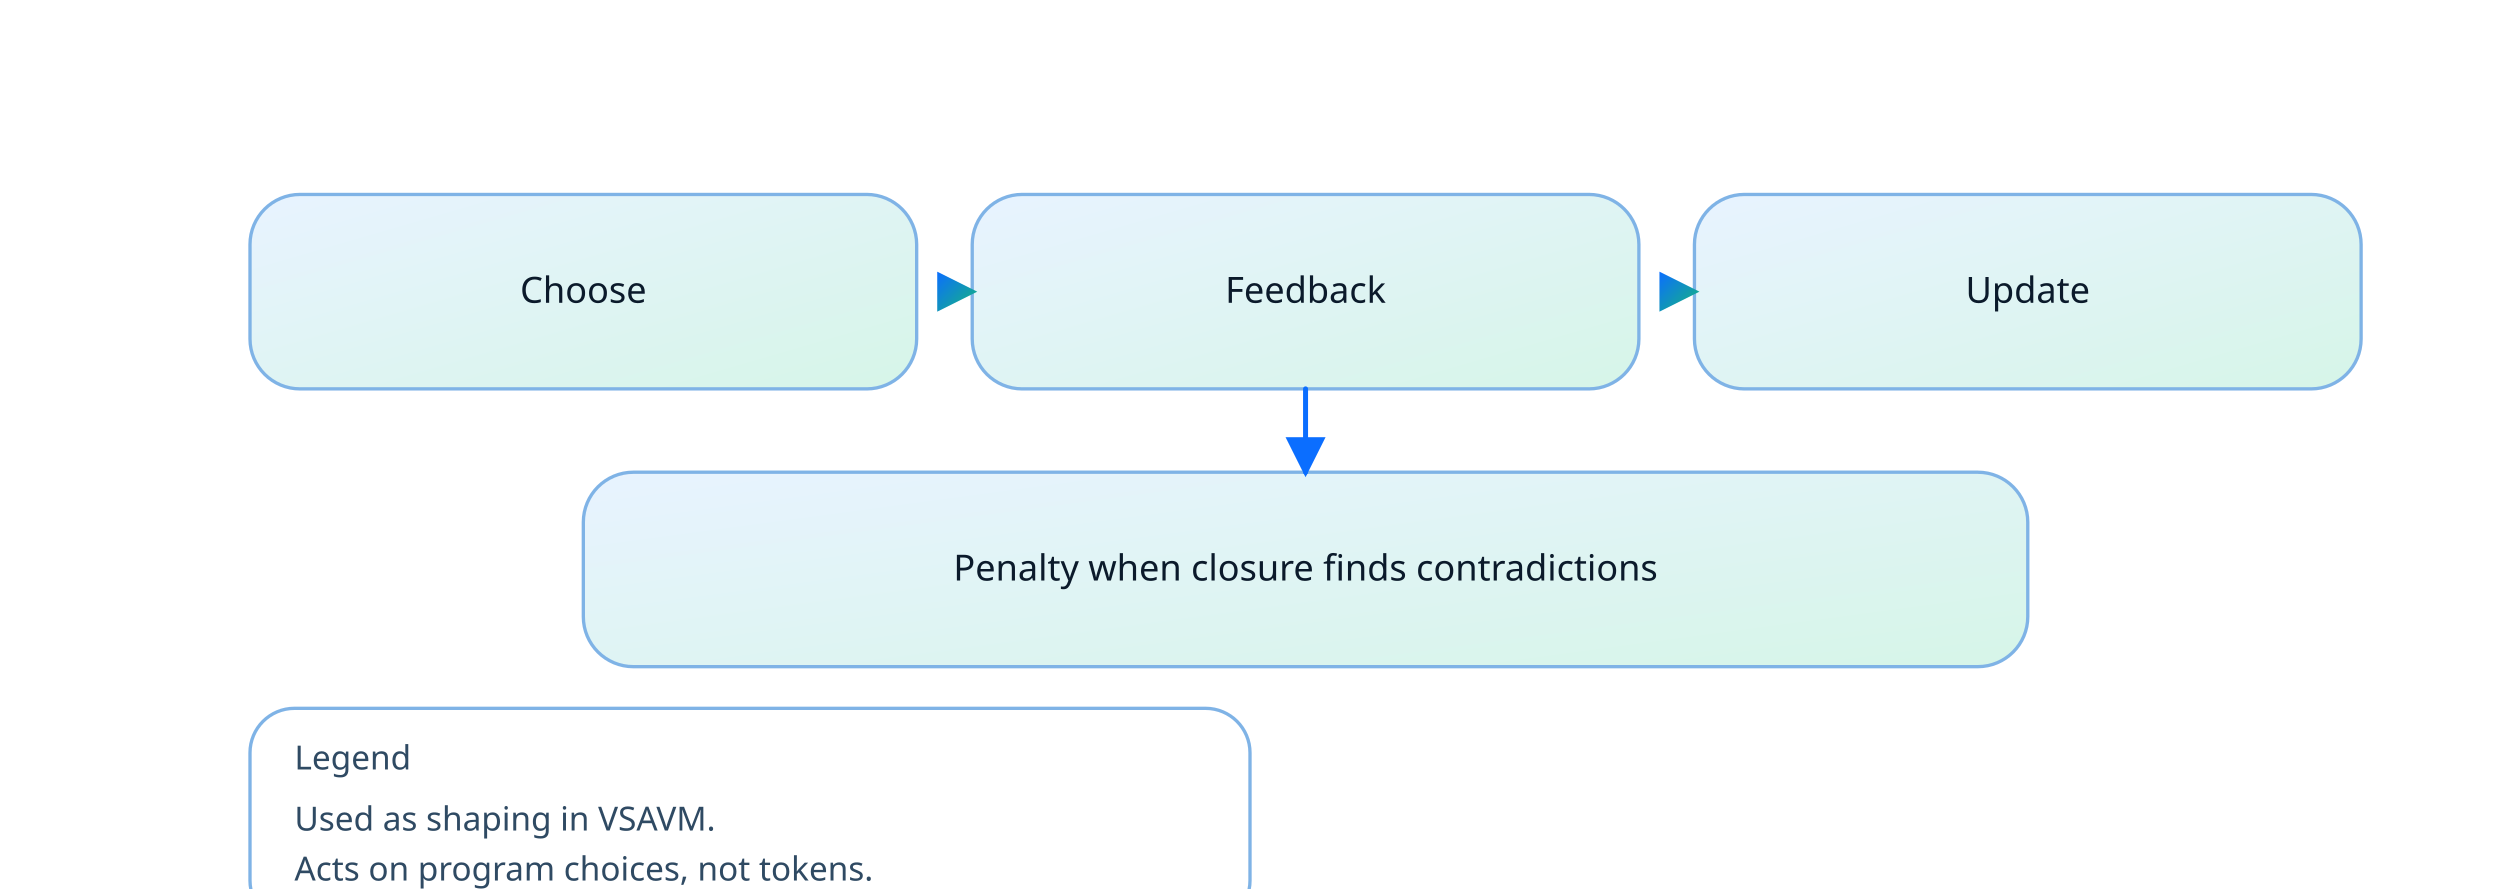
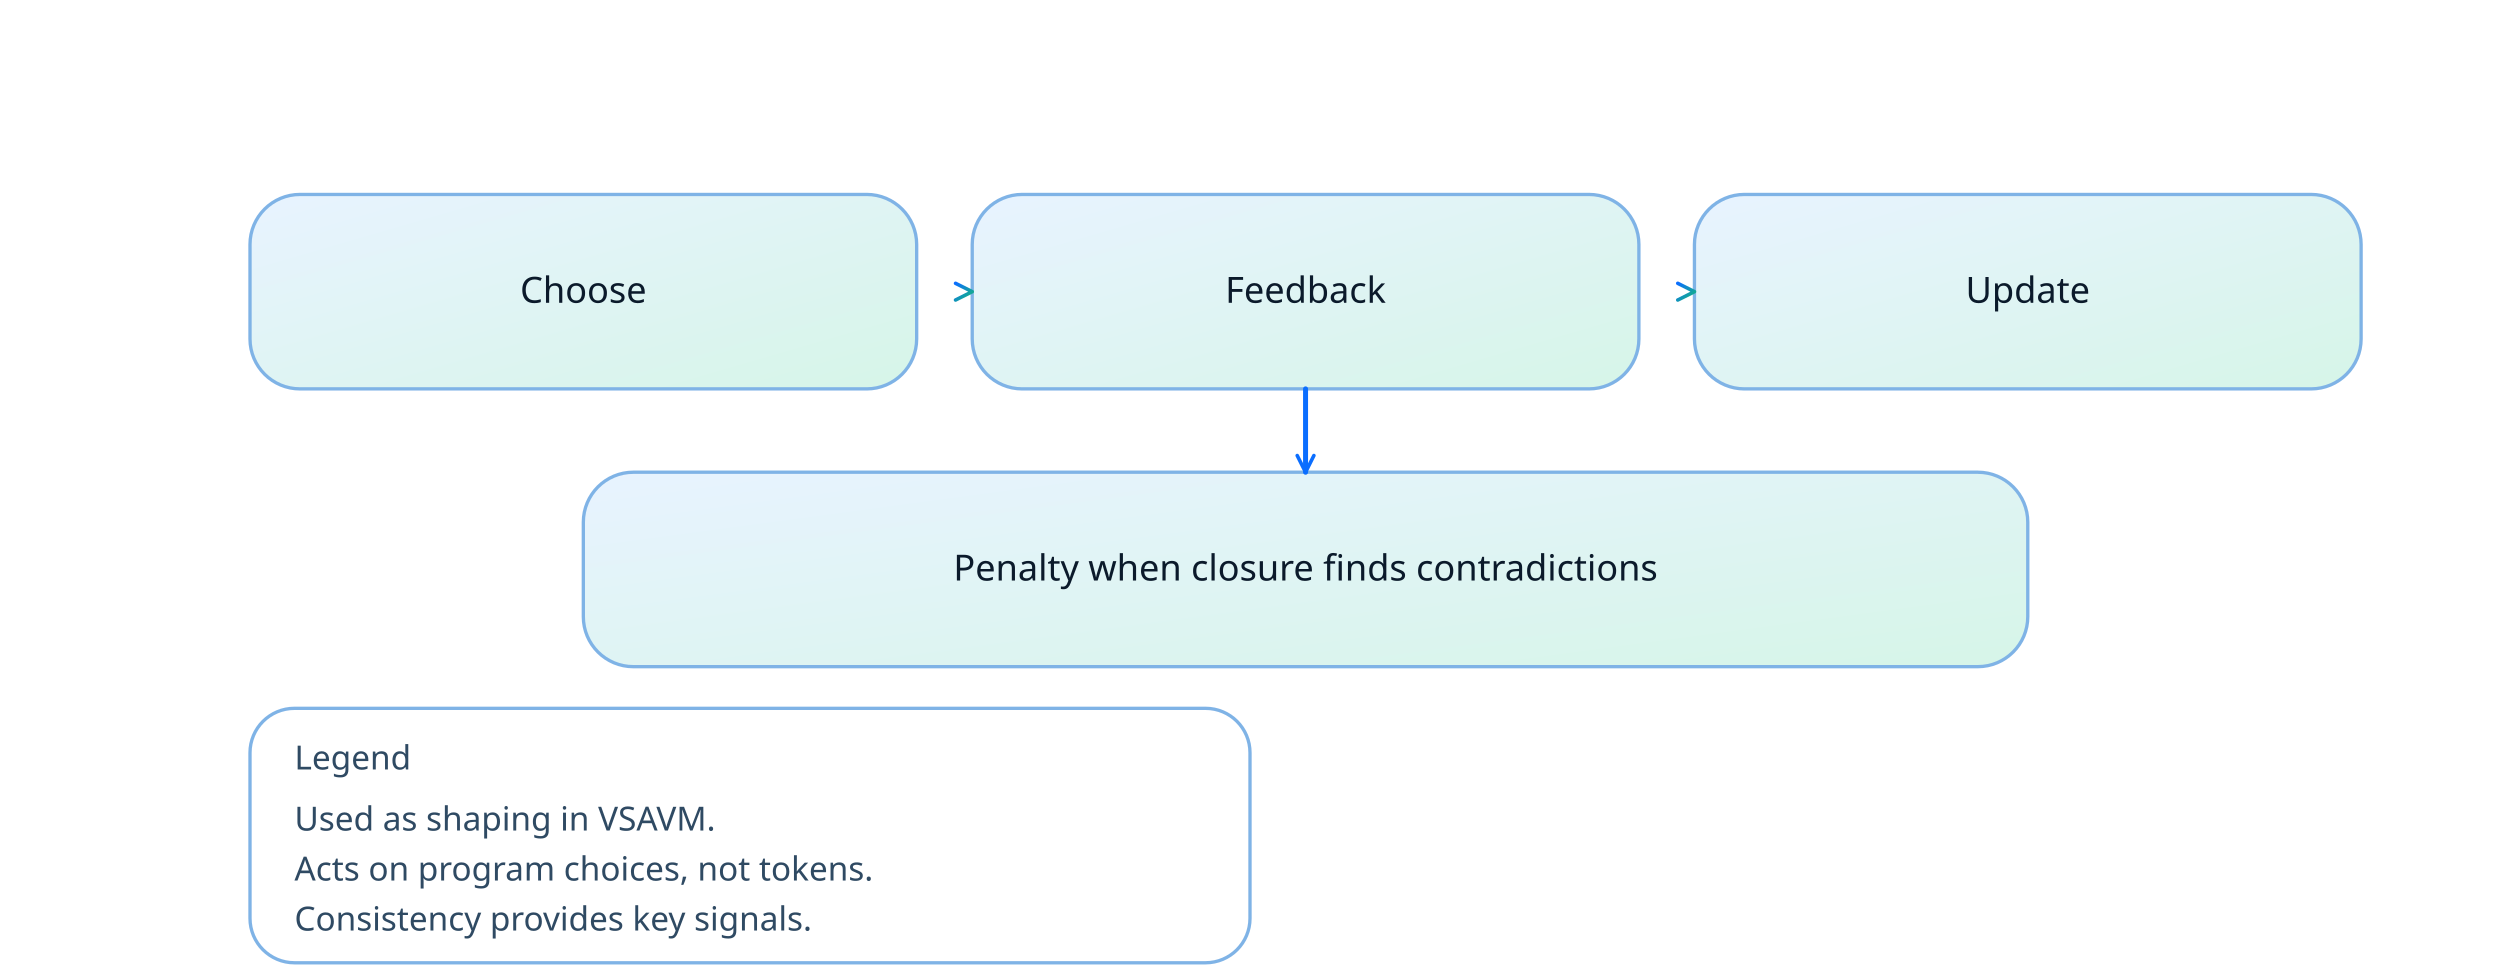
- <svg xmlns="http://www.w3.org/2000/svg" viewBox="0 0 900 320" role="img" aria-label="RL diagram">
+ <svg xmlns="http://www.w3.org/2000/svg" viewBox="0 0 900 348.6" role="img" aria-label="RL diagram">
  <defs>
-     <marker id="arrowhead" markerWidth="8" markerHeight="8" refX="7" refY="4" orient="auto" markerUnits="strokeWidth">
-       <path d="M 0 0 L 8 4 L 0 8 Z" fill="context-stroke" />
-     </marker>
    <linearGradient id="sky" x1="0" y1="0" x2="1" y2="1">
      <stop offset="0" stop-color="#e8f3ff" />
      <stop offset="1" stop-color="#d6f5e8" />
    </linearGradient>
    <linearGradient id="deep" x1="0" y1="0" x2="1" y2="1">
      <stop offset="0" stop-color="#0b6eff" />
      <stop offset="1" stop-color="#16b879" />
    </linearGradient>
-     <marker id="arrowhead-deep" markerWidth="8" markerHeight="8" refX="7" refY="4" orient="auto" markerUnits="strokeWidth">
-       <path d="M 0 0 L 8 4 L 0 8 Z" fill="url(#deep)" stroke="url(#deep)" stroke-width="0" />
+     <marker id="arrowhead-deep" markerWidth="8" markerHeight="8" refX="7" refY="4" orient="auto" markerUnits="userSpaceOnUse">
+       <path d="M 1 1 L 7 4 L 1 7" fill="none" stroke="url(#deep)" stroke-width="1.3" stroke-linecap="round" stroke-linejoin="round" />
    </marker>
-     <marker id="arrowhead-0b6eff" markerWidth="8" markerHeight="8" refX="7" refY="4" orient="auto" markerUnits="strokeWidth">
-       <path d="M 0 0 L 8 4 L 0 8 Z" fill="#0b6eff" stroke="#0b6eff" stroke-width="0" />
+     <marker id="arrowhead-0b6eff" markerWidth="8" markerHeight="8" refX="7" refY="4" orient="auto" markerUnits="userSpaceOnUse">
+       <path d="M 1 1 L 7 4 L 1 7" fill="none" stroke="#0b6eff" stroke-width="1.3" stroke-linecap="round" stroke-linejoin="round" />
    </marker>
  </defs>
  <rect x="90" y="70" rx="18" ry="18" width="240" height="70" fill="url(#sky)" stroke="#7fb3e6" stroke-width="1.2" />
  <text x="210.0" y="109.0" text-anchor="middle" font-size="13" fill="#0b1a2b" font-family="Space Grotesk">Choose</text>
  <rect x="350" y="70" rx="18" ry="18" width="240" height="70" fill="url(#sky)" stroke="#7fb3e6" stroke-width="1.2" />
  <text x="470.0" y="109.0" text-anchor="middle" font-size="13" fill="#0b1a2b" font-family="Space Grotesk">Feedback</text>
  <rect x="610" y="70" rx="18" ry="18" width="240" height="70" fill="url(#sky)" stroke="#7fb3e6" stroke-width="1.2" />
  <text x="730.0" y="109.0" text-anchor="middle" font-size="13" fill="#0b1a2b" font-family="Space Grotesk">Update</text>
  <line x1="330" y1="105" x2="350" y2="105" stroke="url(#deep)" stroke-width="1.8" stroke-linecap="round" marker-end="url(#arrowhead-deep)" />
  <line x1="590" y1="105" x2="610" y2="105" stroke="url(#deep)" stroke-width="1.8" stroke-linecap="round" marker-end="url(#arrowhead-deep)" />
  <rect x="210" y="170" rx="18" ry="18" width="520" height="70" fill="url(#sky)" stroke="#7fb3e6" stroke-width="1.2" />
  <text x="470.0" y="209.0" text-anchor="middle" font-size="13" fill="#0b1a2b" font-family="Space Grotesk">Penalty when closure finds contradictions</text>
  <line x1="470" y1="140" x2="470" y2="170" stroke="#0b6eff" stroke-width="1.8" stroke-linecap="round" marker-end="url(#arrowhead-0b6eff)" />
-   <rect x="90" y="255" width="360" height="78" rx="16" ry="16" fill="none" stroke="#7fb3e6" stroke-width="1.2" />
+   <rect x="90" y="255" width="360" height="91.6" rx="16" ry="16" fill="none" stroke="#7fb3e6" stroke-width="1.2" />
  <text x="106" y="277" text-anchor="start" font-size="12" fill="#2f4a63" font-family="Space Grotesk">Legend</text>
  <text x="106" y="299" text-anchor="start" font-size="12" fill="#2f4a63" font-family="Space Grotesk">Used as shaping in VSAVM.</text>
  <text x="106" y="317" text-anchor="start" font-size="12" fill="#2f4a63" font-family="Space Grotesk">Acts on program choices, not tokens.</text>
  <text x="106" y="335" text-anchor="start" font-size="12" fill="#2f4a63" font-family="Space Grotesk">Consistency provides key signals.</text>
</svg>
